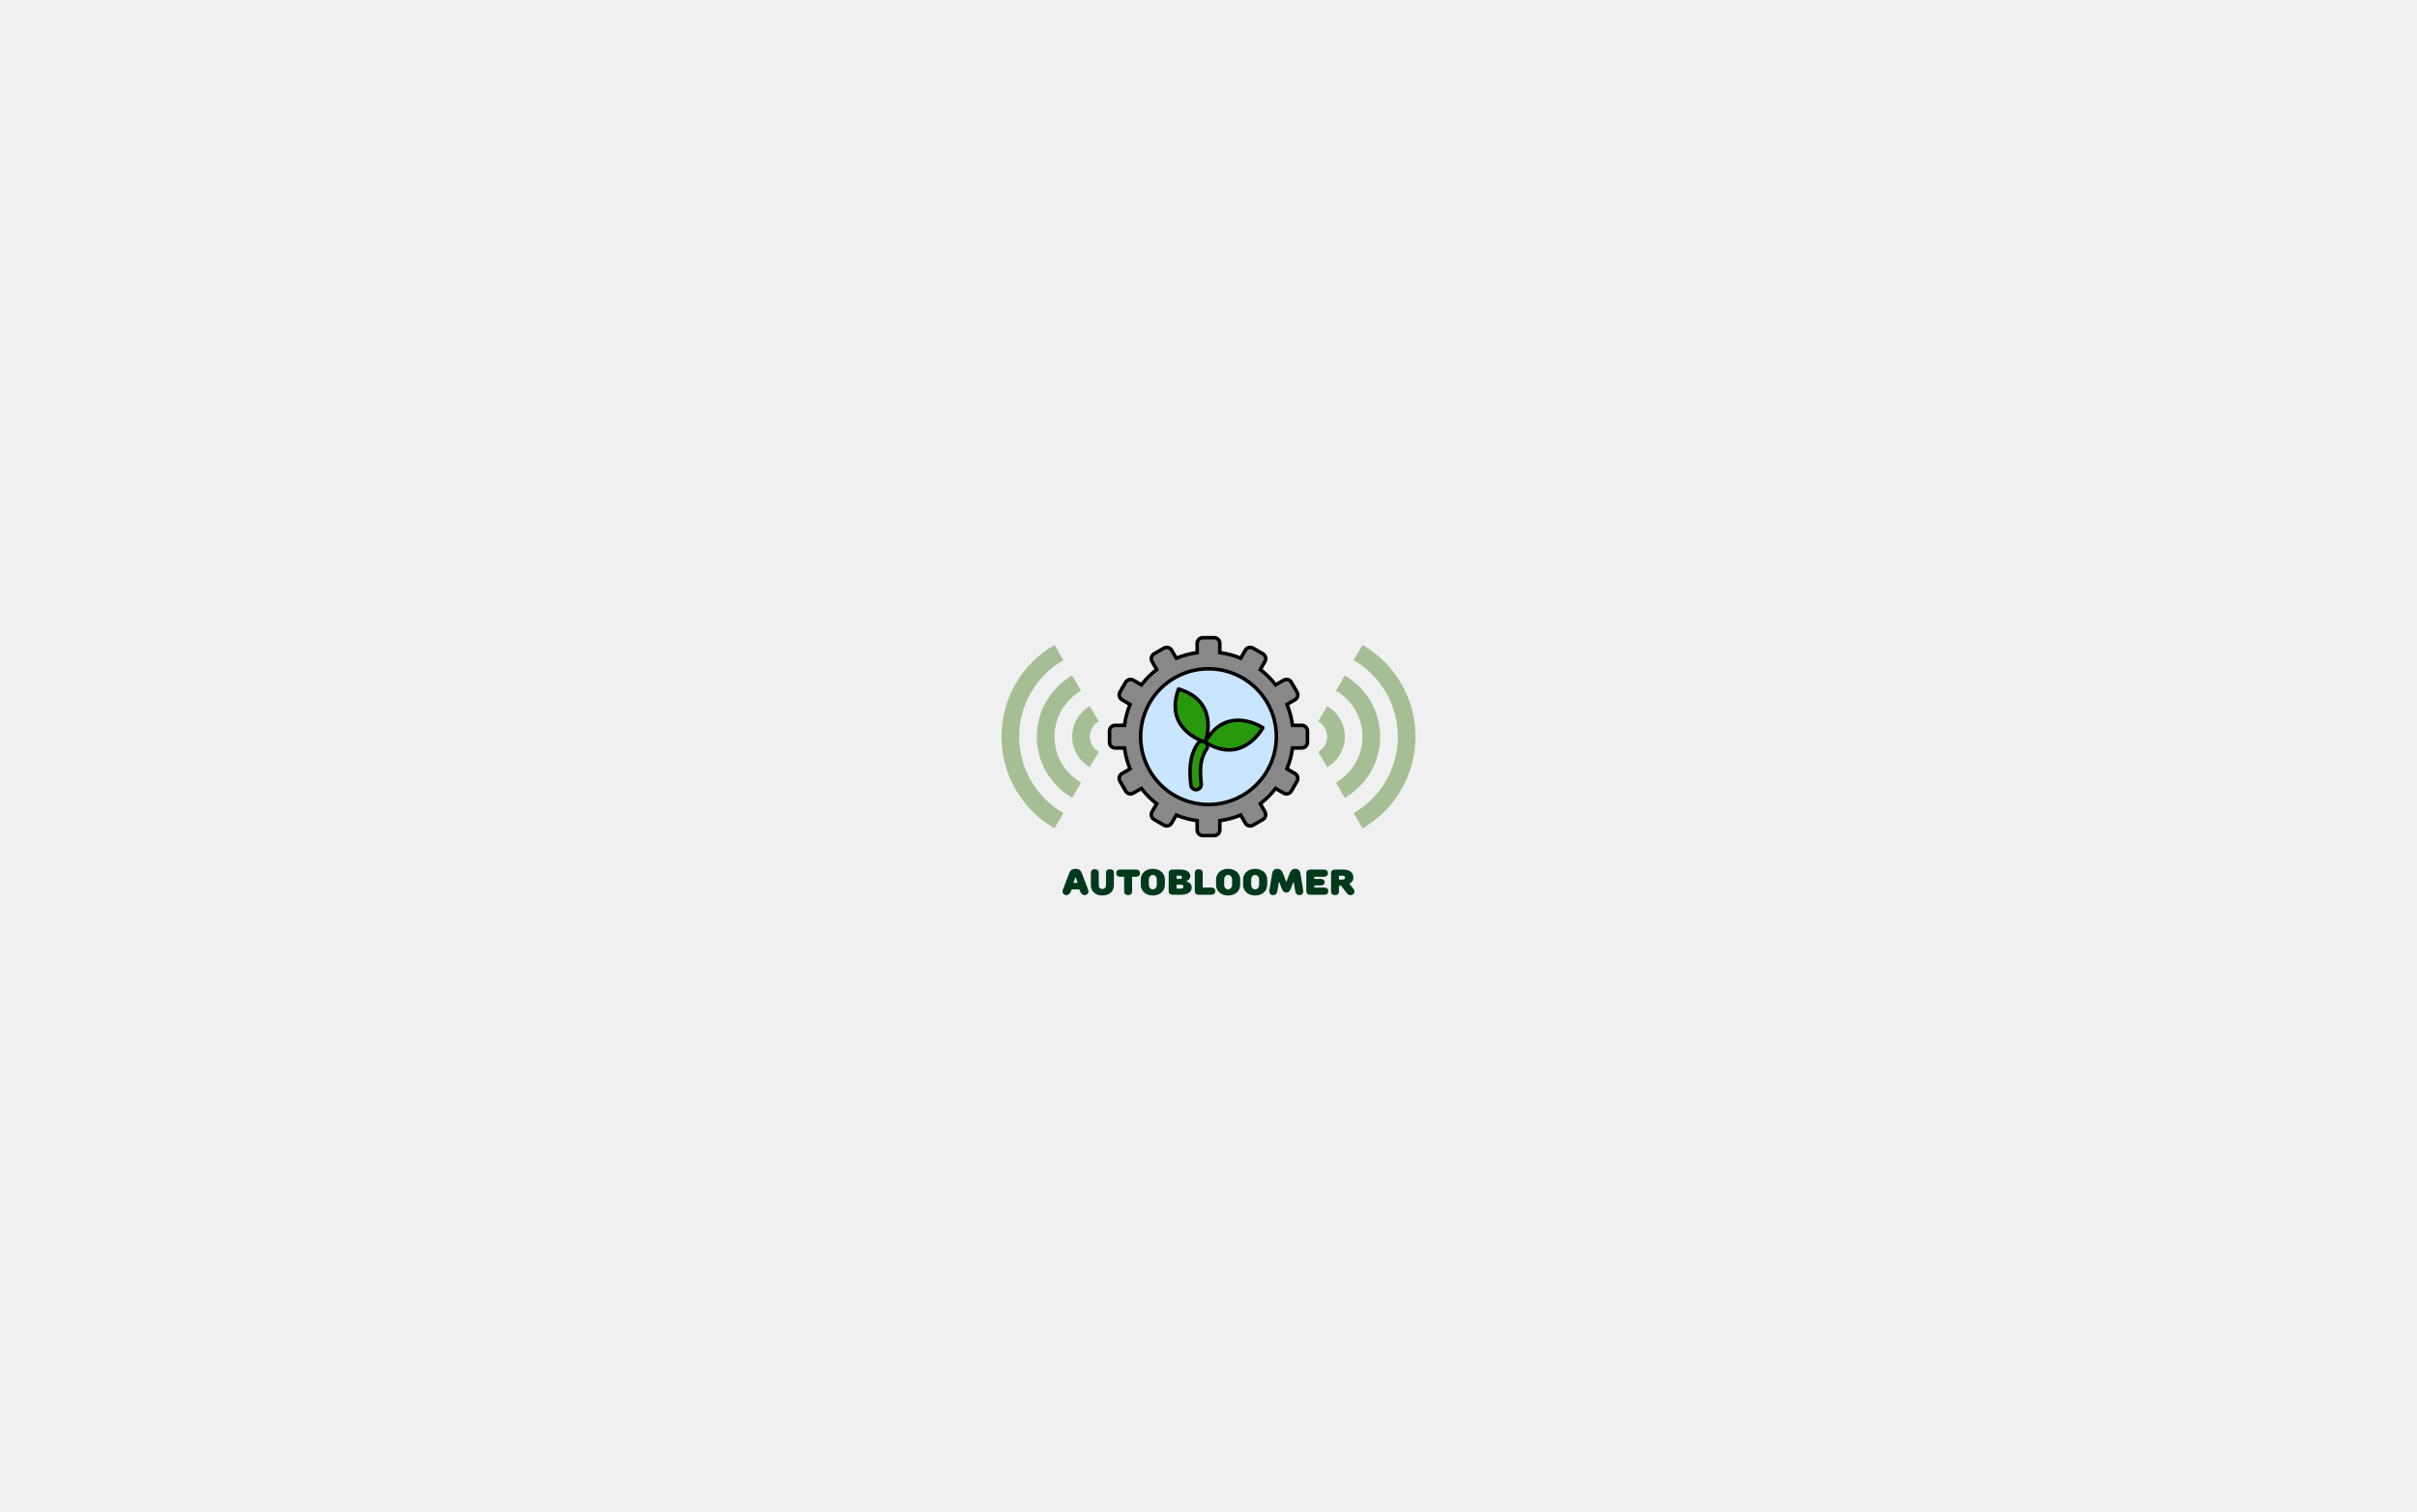
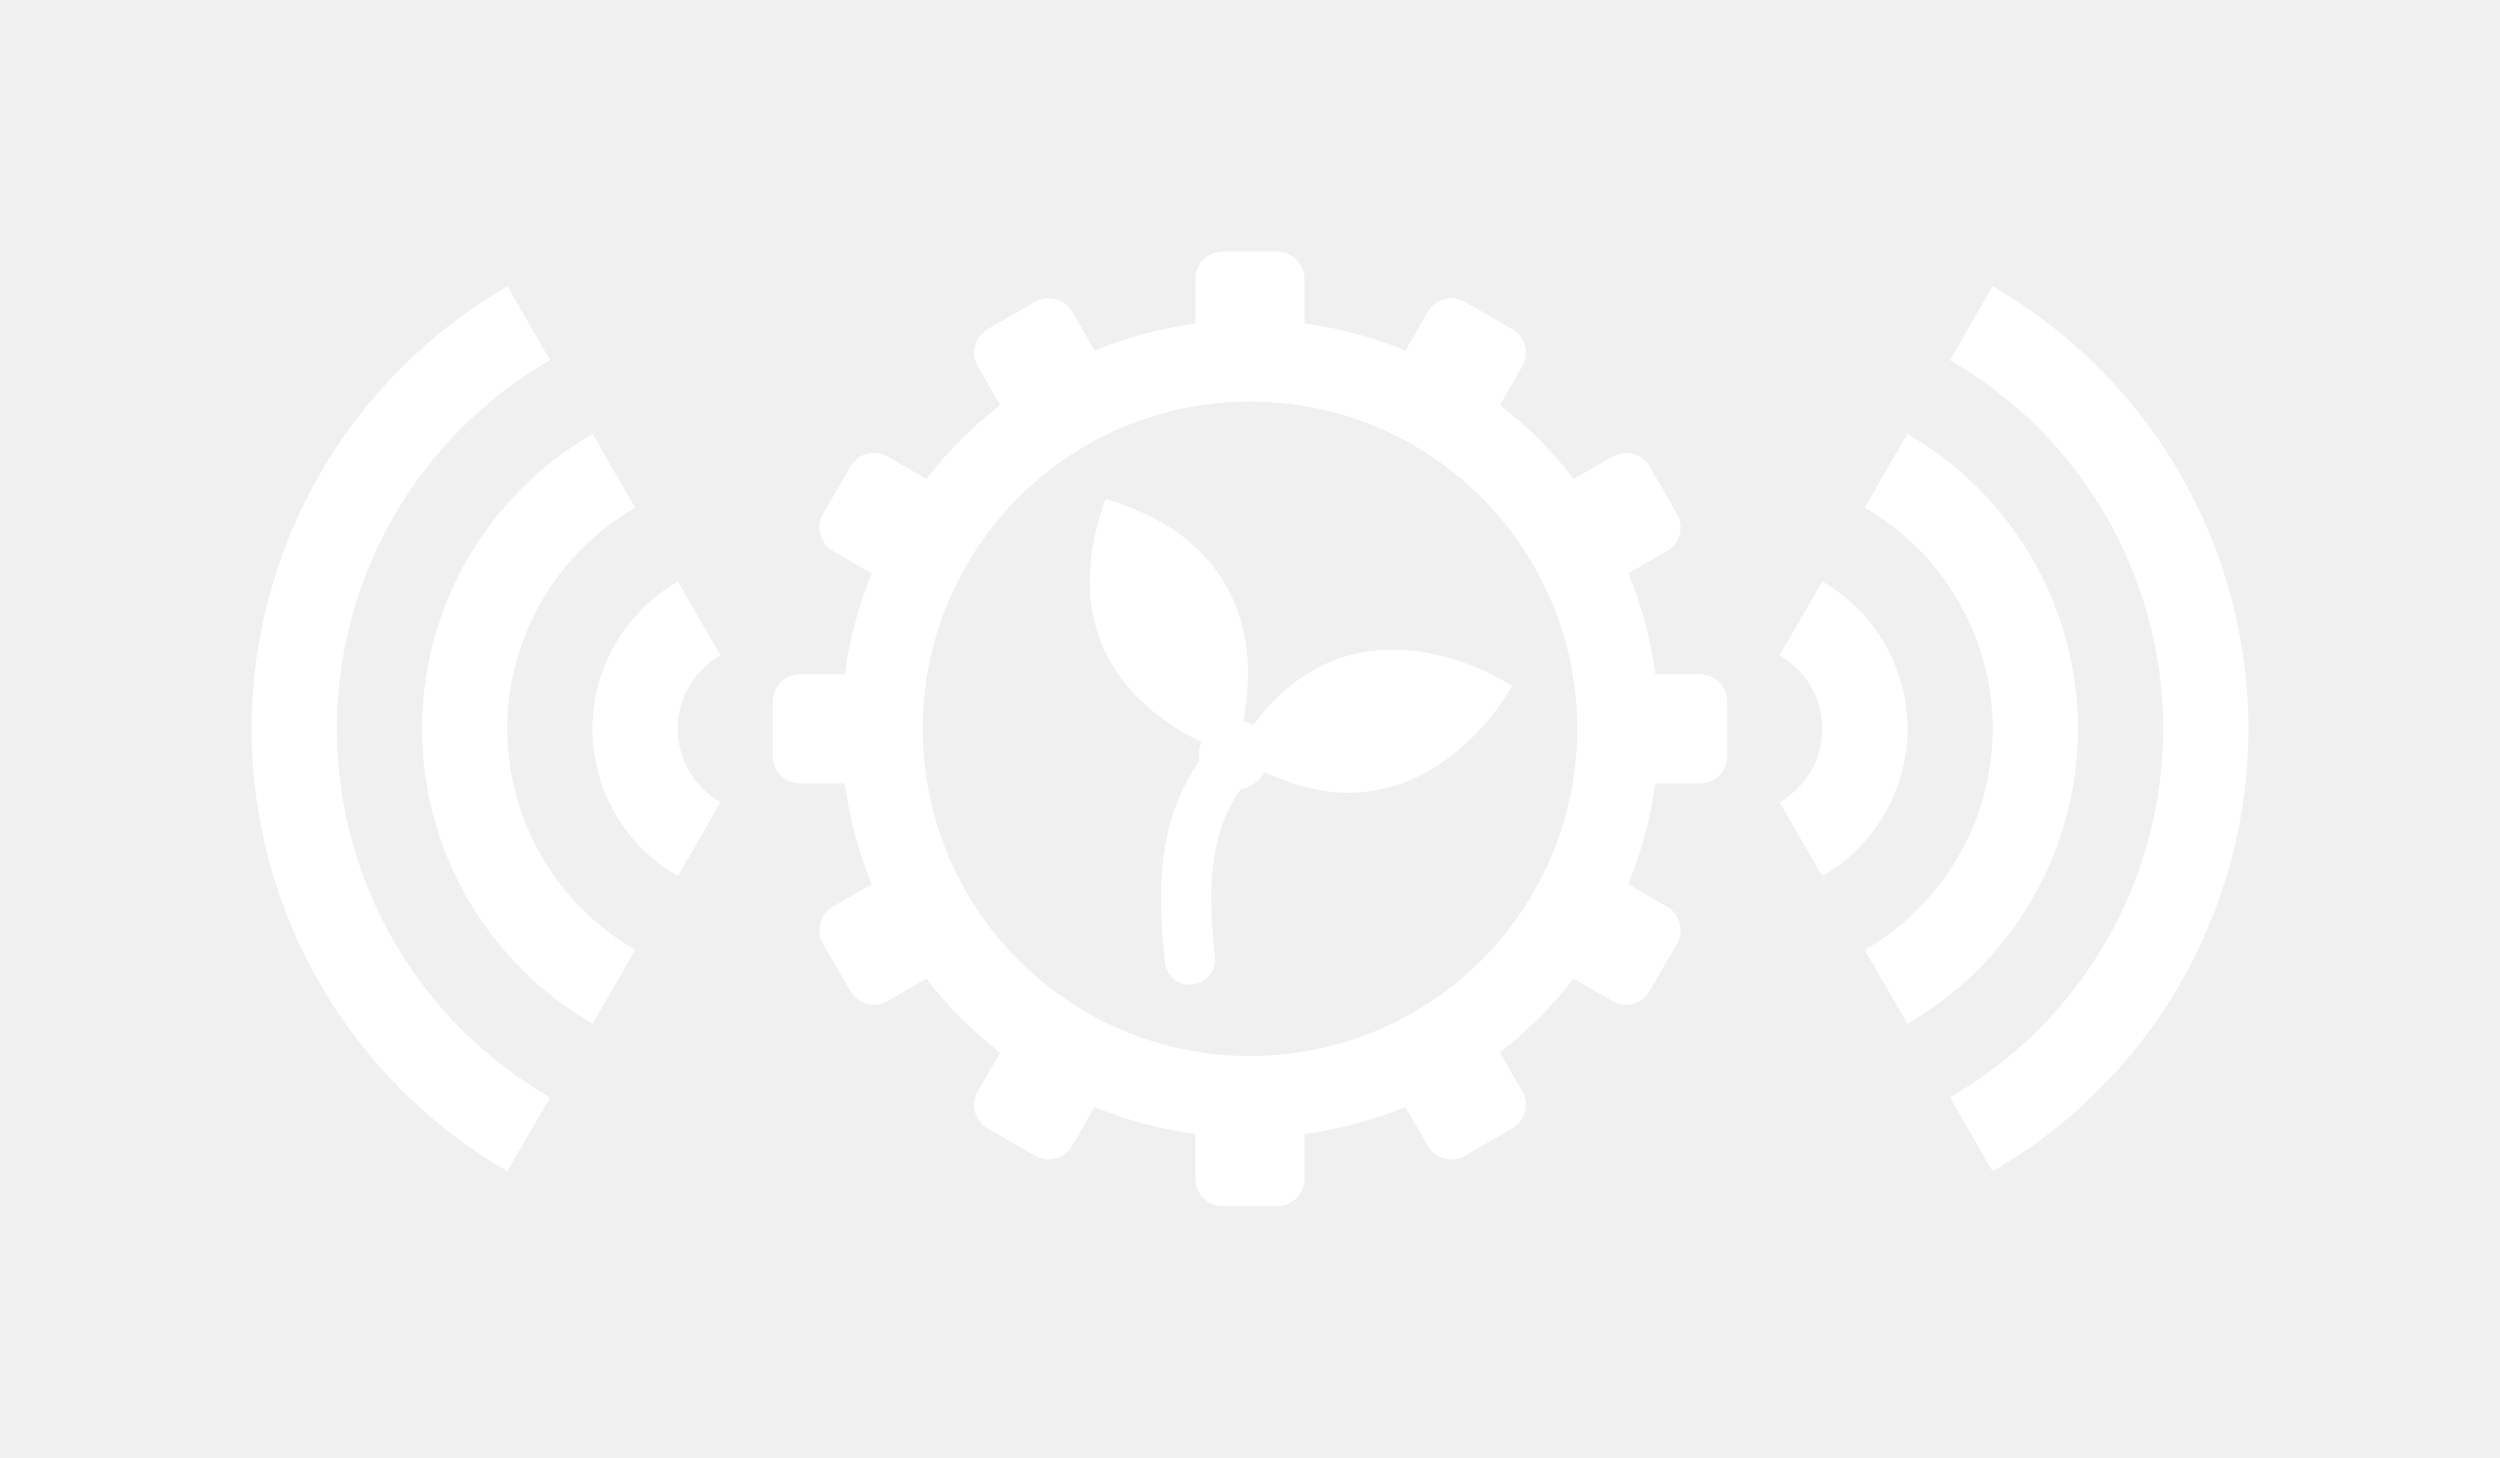
- <svg xmlns="http://www.w3.org/2000/svg" width="231.667mm" height="144.889mm" viewBox="0 0 231.667 144.889" version="1.1" id="svg22467">
+ <svg xmlns="http://www.w3.org/2000/svg" width="49.687mm" height="28.97mm" viewBox="0 0 49.687 28.97" version="1.1" id="svg22467">
  <defs id="defs22464" />
-   <g id="layer1" transform="translate(-42.43375,20.8649)">
-     <circle style="fill:#c9e5ff;fill-opacity:1;stroke:none;stroke-width:0.339;stroke-linecap:round;stroke-miterlimit:4;stroke-dasharray:none" id="path24943" cx="158.267" cy="49.745" r="7.452" />
-     <path id="rect23659" style="fill:#888888;stroke:#000000;stroke-width:0.339;stroke-linecap:round;stroke-miterlimit:4;stroke-dasharray:none" d="m 157.725,40.261 c -0.3,0 -0.542,0.242 -0.542,0.542 v 0.889 a 8.13,8.13 0 0 0 -2.004,0.537 L 154.734,41.459 c -0.15,-0.26 -0.48,-0.349 -0.74,-0.199 l -0.939,0.542 c -0.26,0.15 -0.349,0.48 -0.198,0.741 l 0.445,0.77 a 8.13,8.13 0 0 0 -1.467,1.467 l -0.77,-0.445 c -0.26,-0.15 -0.59,-0.062 -0.741,0.198 l -0.542,0.939 c -0.15,0.26 -0.062,0.59 0.198,0.741 l 0.77,0.445 a 8.13,8.13 0 0 0 -0.537,2.004 h -0.889 c -0.3,0 -0.542,0.242 -0.542,0.542 v 1.084 c 0,0.3 0.242,0.542 0.542,0.542 h 0.889 a 8.13,8.13 0 0 0 0.537,2.004 l -0.77,0.445 c -0.26,0.15 -0.349,0.48 -0.198,0.74 l 0.542,0.939 c 0.15,0.26 0.48,0.349 0.74,0.198 l 0.77,-0.445 a 8.13,8.13 0 0 0 1.467,1.467 l -0.445,0.77 c -0.15,0.26 -0.062,0.59 0.198,0.74 l 0.939,0.542 c 0.26,0.15 0.59,0.062 0.74,-0.198 l 0.445,-0.77 a 8.13,8.13 0 0 0 2.004,0.537 v 0.889 c 0,0.3 0.242,0.542 0.542,0.542 h 1.084 c 0.3,0 0.542,-0.242 0.542,-0.542 v -0.889 a 8.13,8.13 0 0 0 2.004,-0.537 l 0.445,0.77 c 0.15,0.26 0.48,0.349 0.741,0.198 l 0.939,-0.542 c 0.26,-0.15 0.348,-0.48 0.198,-0.74 l -0.445,-0.77 a 8.13,8.13 0 0 0 1.467,-1.467 l 0.77,0.445 c 0.26,0.15 0.59,0.062 0.741,-0.198 l 0.542,-0.939 c 0.15,-0.26 0.062,-0.59 -0.198,-0.74 l -0.77,-0.445 a 8.13,8.13 0 0 0 0.537,-2.004 h 0.889 c 0.3,0 0.542,-0.242 0.542,-0.542 v -1.084 c 0,-0.3 -0.242,-0.542 -0.542,-0.542 h -0.886 a 8.13,8.13 0 0 0 -0.537,-2.006 l 0.767,-0.443 c 0.26,-0.15 0.349,-0.48 0.198,-0.74 l -0.542,-0.939 c -0.15,-0.26 -0.48,-0.348 -0.74,-0.198 l -0.768,0.443 a 8.13,8.13 0 0 0 -1.468,-1.468 l 0.443,-0.768 c 0.15,-0.26 0.062,-0.59 -0.198,-0.74 l -0.939,-0.542 c -0.26,-0.15 -0.59,-0.062 -0.74,0.198 l -0.443,0.767 a 8.13,8.13 0 0 0 -2.006,-0.537 v -0.886 c 0,-0.3 -0.242,-0.542 -0.542,-0.542 z m 0.542,2.981 a 6.504,6.504 0 0 1 6.504,6.504 6.504,6.504 0 0 1 -6.504,6.504 6.504,6.504 0 0 1 -6.504,-6.504 6.504,6.504 0 0 1 6.504,-6.504 z" />
-     <g id="g8055" transform="translate(-0.1937536,-0.2884279)">
-       <path style="color:#000000;fill:#28990c;fill-opacity:1;stroke:#000000;stroke-width:0.339;stroke-linecap:round;stroke-miterlimit:4;stroke-dasharray:none;stroke-opacity:1" d="m 158.146,50.551 a 0.5,0.5 0 0 0 -0.695,0.125 c -0.867,1.249 -0.816,2.678 -0.68,3.996 a 0.5,0.5 0 0 0 0.549,0.445 0.5,0.5 0 0 0 0.445,-0.549 c -0.131,-1.268 -0.147,-2.382 0.506,-3.322 a 0.5,0.5 0 0 0 -0.125,-0.695 z" id="path7559-4" />
-       <g id="g7524" transform="rotate(33.87539,201.4812,39.55534)">
-         <g id="g15601-4-0-7" transform="matrix(0.2508811,0.2276074,-0.2276074,0.2508811,183.6633,37.66404)">
-           <path style="fill:#28990c;fill-opacity:1;stroke:#000000;stroke-width:1;stroke-linecap:round;stroke-linejoin:round;stroke-miterlimit:4;stroke-dasharray:none;stroke-opacity:1" d="m 43.464,100.774 c -8.261,-7.792 -1.561,-15.353 0,-16.797 1.561,1.444 8.261,9.005 0,16.797 z" id="path25384-4-8-0-0-3-3-4-1-0-9-6-8-8-2-5" />
-         </g>
-         <g id="g15601-0-15-5" transform="matrix(-0.1665023,0.2949974,-0.2949974,-0.1665023,203.6406,73.99972)">
-           <path style="fill:#28990c;fill-opacity:1;stroke:#000000;stroke-width:1;stroke-linecap:round;stroke-linejoin:round;stroke-miterlimit:4;stroke-dasharray:none;stroke-opacity:1" d="m 43.464,100.774 c -8.261,-7.792 -1.561,-15.353 0,-16.797 1.561,1.444 8.261,9.005 0,16.797 z" id="path25384-4-8-0-0-3-3-4-1-0-9-6-8-1-1-8" />
-         </g>
-       </g>
-     </g>
-     <g id="g34117" transform="matrix(0.3387425,0,0,0.3387425,113.7559,34.16163)" style="fill:#a5be96;fill-opacity:1">
-       <path id="path33290" style="fill:#a5be96;fill-opacity:1;stroke:none;stroke-width:11.339;stroke-linecap:round;stroke-miterlimit:4;stroke-dasharray:none;stroke-opacity:1" d="m -54.162,43.471 a 113.386,113.386 0 0 0 -56.736,98.121 113.386,113.386 0 0 0 56.736,98.121 l 9.449,-16.369 A 94.488,94.488 0 0 1 -92.002,141.592 94.488,94.488 0 0 1 -44.713,59.84 Z" transform="matrix(0.2645833,0,0,0.2645833,102.1624,8.541628)" />
-       <path id="path33462" style="fill:#a5be96;fill-opacity:1;stroke:none;stroke-width:11.339;stroke-linecap:round;stroke-miterlimit:4;stroke-dasharray:none;stroke-opacity:1" d="m -35.266,76.199 a 75.591,75.591 0 0 0 -37.836,65.393 75.591,75.591 0 0 0 37.836,65.393 l 9.447,-16.363 A 56.693,56.693 0 0 1 -54.207,141.592 56.693,56.693 0 0 1 -25.82,92.562 Z" transform="matrix(0.2645833,0,0,0.2645833,102.1624,8.541628)" />
-       <path id="path33672" style="fill:#a5be96;fill-opacity:1;stroke:none;stroke-width:11.339;stroke-linecap:round;stroke-miterlimit:4;stroke-dasharray:none;stroke-opacity:1" d="m -16.367,108.936 a 37.795,37.795 0 0 0 -18.941,32.656 37.795,37.795 0 0 0 18.941,32.656 l 9.447,-16.359 a 18.898,18.898 0 0 1 -9.492,-16.297 18.898,18.898 0 0 1 9.492,-16.297 z" transform="matrix(0.2645833,0,0,0.2645833,102.1624,8.541628)" />
-     </g>
-     <g id="g34117-3" transform="matrix(-0.3387425,0,0,0.3387425,202.7782,34.16163)" style="fill:#a5be96;fill-opacity:1">
-       <path id="path33290-4" style="fill:#a5be96;fill-opacity:1;stroke:none;stroke-width:11.339;stroke-linecap:round;stroke-miterlimit:4;stroke-dasharray:none;stroke-opacity:1" d="m -54.162,43.471 a 113.386,113.386 0 0 0 -56.736,98.121 113.386,113.386 0 0 0 56.736,98.121 l 9.449,-16.369 A 94.488,94.488 0 0 1 -92.002,141.592 94.488,94.488 0 0 1 -44.713,59.84 Z" transform="matrix(0.2645833,0,0,0.2645833,102.1624,8.541628)" />
-       <path id="path33462-2" style="fill:#a5be96;fill-opacity:1;stroke:none;stroke-width:11.339;stroke-linecap:round;stroke-miterlimit:4;stroke-dasharray:none;stroke-opacity:1" d="m -35.266,76.199 a 75.591,75.591 0 0 0 -37.836,65.393 75.591,75.591 0 0 0 37.836,65.393 l 9.447,-16.363 A 56.693,56.693 0 0 1 -54.207,141.592 56.693,56.693 0 0 1 -25.82,92.562 Z" transform="matrix(0.2645833,0,0,0.2645833,102.1624,8.541628)" />
-       <path id="path33672-7" style="fill:#a5be96;fill-opacity:1;stroke:none;stroke-width:11.339;stroke-linecap:round;stroke-miterlimit:4;stroke-dasharray:none;stroke-opacity:1" d="m -16.367,108.936 a 37.795,37.795 0 0 0 -18.941,32.656 37.795,37.795 0 0 0 18.941,32.656 l 9.447,-16.359 a 18.898,18.898 0 0 1 -9.492,-16.297 18.898,18.898 0 0 1 9.492,-16.297 z" transform="matrix(0.2645833,0,0,0.2645833,102.1624,8.541628)" />
-     </g>
-     <path d="m 145.313,63.762 0.19,-0.518 h 0.035 l 0.19,0.518 z m -0.155,0.622 h 0.725 l 0.086,0.207 c 0.086,0.207 0.224,0.345 0.414,0.345 0.224,0 0.38,-0.155 0.38,-0.345 0,-0.104 -0.086,-0.311 -0.086,-0.311 l -0.553,-1.451 c -0.1,-0.259 -0.259,-0.414 -0.604,-0.414 -0.345,0 -0.501,0.155 -0.604,0.414 l -0.553,1.451 c 0,0 -0.086,0.207 -0.086,0.311 0,0.19 0.155,0.345 0.38,0.345 0.19,0 0.328,-0.138 0.414,-0.345 z" id="path32156" style="font-weight:bold;font-size:11.289px;line-height:1.25;font-family:'Rounds Black';-inkscape-font-specification:'Rounds Black,  Bold';fill:#00391b;fill-opacity:1;stroke:none;stroke-width:0.153;stroke-miterlimit:4;stroke-dasharray:none;stroke-opacity:1" />
-     <path d="m 148.096,64.97 c 0.691,0 1.105,-0.414 1.105,-1.002 v -1.174 c 0,-0.207 -0.138,-0.345 -0.38,-0.345 -0.242,0 -0.38,0.138 -0.38,0.345 v 1.174 c 0,0.242 -0.138,0.38 -0.345,0.38 -0.207,0 -0.345,-0.138 -0.345,-0.38 v -1.174 c 0,-0.207 -0.138,-0.345 -0.38,-0.345 -0.242,0 -0.38,0.138 -0.38,0.345 v 1.174 c 0,0.587 0.414,1.002 1.105,1.002 z" id="path32158" style="font-weight:bold;font-size:11.289px;line-height:1.25;font-family:'Rounds Black';-inkscape-font-specification:'Rounds Black,  Bold';fill:#00391b;fill-opacity:1;stroke:none;stroke-width:0.153;stroke-miterlimit:4;stroke-dasharray:none;stroke-opacity:1" />
-     <path d="m 150.184,63.175 v 1.416 c 0,0.207 0.138,0.345 0.38,0.345 0.242,0 0.38,-0.138 0.38,-0.345 v -1.416 h 0.38 c 0.242,0 0.38,-0.138 0.38,-0.345 0,-0.207 -0.138,-0.345 -0.38,-0.345 h -1.52 c -0.242,0 -0.38,0.138 -0.38,0.345 0,0.207 0.138,0.345 0.38,0.345 z" id="path32160" style="font-weight:bold;font-size:11.289px;line-height:1.25;font-family:'Rounds Black';-inkscape-font-specification:'Rounds Black,  Bold';fill:#00391b;fill-opacity:1;stroke:none;stroke-width:0.153;stroke-miterlimit:4;stroke-dasharray:none;stroke-opacity:1" />
-     <path d="m 154.088,63.451 c 0,-0.587 -0.449,-1.036 -1.157,-1.036 -0.708,0 -1.157,0.449 -1.157,1.036 v 0.484 c 0,0.587 0.449,1.036 1.157,1.036 0.708,0 1.157,-0.449 1.157,-1.036 z m -0.777,0.484 c 0,0.276 -0.173,0.449 -0.38,0.449 -0.207,0 -0.38,-0.173 -0.38,-0.449 v -0.484 c 0,-0.276 0.173,-0.449 0.38,-0.449 0.207,0 0.38,0.173 0.38,0.449 z" id="path32162" style="font-weight:bold;font-size:11.289px;line-height:1.25;font-family:'Rounds Black';-inkscape-font-specification:'Rounds Black,  Bold';fill:#00391b;fill-opacity:1;stroke:none;stroke-width:0.153;stroke-miterlimit:4;stroke-dasharray:none;stroke-opacity:1" />
-     <path d="m 155.211,63.071 h 0.311 c 0.138,0 0.207,0.069 0.207,0.155 0,0.086 -0.069,0.155 -0.207,0.155 h -0.311 z m 0,0.863 h 0.414 c 0.155,0 0.242,0.086 0.242,0.19 0,0.104 -0.086,0.19 -0.242,0.19 h -0.414 z m -0.38,-1.451 c -0.242,0 -0.376,0.138 -0.38,0.345 v 1.727 c 0,0.207 0.138,0.345 0.38,0.345 h 0.794 c 0.725,0 1.036,-0.311 1.036,-0.708 0,-0.466 -0.518,-0.57 -0.518,-0.57 v -0.035 c 0,0 0.38,-0.104 0.38,-0.466 0,-0.363 -0.276,-0.639 -1.002,-0.639 z" id="path32164" style="font-weight:bold;font-size:11.289px;line-height:1.25;font-family:'Rounds Black';-inkscape-font-specification:'Rounds Black,  Bold';fill:#00391b;fill-opacity:1;stroke:none;stroke-width:0.153;stroke-miterlimit:4;stroke-dasharray:none;stroke-opacity:1" />
-     <path d="m 157.713,64.211 v -1.416 c 0,-0.207 -0.138,-0.345 -0.38,-0.345 -0.242,0 -0.38,0.138 -0.38,0.345 v 1.761 c 0,0.207 0.138,0.345 0.38,0.345 h 1.209 c 0.242,0 0.38,-0.138 0.38,-0.345 0,-0.207 -0.138,-0.345 -0.38,-0.345 z" id="path32166" style="font-weight:bold;font-size:11.289px;line-height:1.25;font-family:'Rounds Black';-inkscape-font-specification:'Rounds Black,  Bold';fill:#00391b;fill-opacity:1;stroke:none;stroke-width:0.153;stroke-miterlimit:4;stroke-dasharray:none;stroke-opacity:1" />
-     <path d="m 161.306,63.451 c 0,-0.587 -0.449,-1.036 -1.157,-1.036 -0.708,0 -1.157,0.449 -1.157,1.036 v 0.484 c 0,0.587 0.449,1.036 1.157,1.036 0.708,0 1.157,-0.449 1.157,-1.036 z m -0.777,0.484 c 0,0.276 -0.173,0.449 -0.38,0.449 -0.207,0 -0.38,-0.173 -0.38,-0.449 v -0.484 c 0,-0.276 0.173,-0.449 0.38,-0.449 0.207,0 0.38,0.173 0.38,0.449 z" id="path32168" style="font-weight:bold;font-size:11.289px;line-height:1.25;font-family:'Rounds Black';-inkscape-font-specification:'Rounds Black,  Bold';fill:#00391b;fill-opacity:1;stroke:none;stroke-width:0.153;stroke-miterlimit:4;stroke-dasharray:none;stroke-opacity:1" />
-     <path d="m 163.896,63.451 c 0,-0.587 -0.449,-1.036 -1.157,-1.036 -0.708,0 -1.157,0.449 -1.157,1.036 v 0.484 c 0,0.587 0.449,1.036 1.157,1.036 0.708,0 1.157,-0.449 1.157,-1.036 z m -0.777,0.484 c 0,0.276 -0.173,0.449 -0.38,0.449 -0.207,0 -0.38,-0.173 -0.38,-0.449 v -0.484 c 0,-0.276 0.173,-0.449 0.38,-0.449 0.207,0 0.38,0.173 0.38,0.449 z" id="path32170" style="font-weight:bold;font-size:11.289px;line-height:1.25;font-family:'Rounds Black';-inkscape-font-specification:'Rounds Black,  Bold';fill:#00391b;fill-opacity:1;stroke:none;stroke-width:0.153;stroke-miterlimit:4;stroke-dasharray:none;stroke-opacity:1" />
-     <path d="m 165.726,64.694 c 0.207,0 0.328,-0.121 0.414,-0.345 l 0.259,-0.656 h 0.035 l 0.155,0.898 c 0.035,0.207 0.173,0.345 0.397,0.345 0.224,0 0.363,-0.138 0.363,-0.345 0,-0.138 -0.035,-0.311 -0.035,-0.311 l -0.242,-1.451 c -0.038,-0.242 -0.207,-0.414 -0.501,-0.414 -0.259,0 -0.418,0.155 -0.518,0.414 l -0.311,0.808 h -0.035 l -0.311,-0.808 c -0.104,-0.259 -0.259,-0.414 -0.518,-0.414 -0.294,0 -0.459,0.173 -0.501,0.414 l -0.242,1.451 c 0,0 -0.035,0.173 -0.035,0.311 0,0.207 0.138,0.345 0.363,0.345 0.224,0 0.363,-0.138 0.397,-0.345 l 0.155,-0.898 h 0.035 l 0.259,0.656 c 0.083,0.224 0.207,0.345 0.414,0.345 z" id="path32172" style="font-weight:bold;font-size:11.289px;line-height:1.25;font-family:'Rounds Black';-inkscape-font-specification:'Rounds Black,  Bold';fill:#00391b;fill-opacity:1;stroke:none;stroke-width:0.153;stroke-miterlimit:4;stroke-dasharray:none;stroke-opacity:1" />
-     <path d="m 169.337,63.175 c 0.242,0 0.38,-0.138 0.38,-0.345 0,-0.207 -0.138,-0.345 -0.38,-0.345 h -1.312 c -0.242,0 -0.38,0.138 -0.38,0.345 v 1.727 c 0,0.207 0.138,0.345 0.38,0.345 h 1.347 c 0.242,0 0.38,-0.138 0.38,-0.345 0,-0.207 -0.138,-0.345 -0.38,-0.345 h -0.967 v -0.207 h 0.656 c 0.207,0 0.345,-0.138 0.345,-0.311 0,-0.173 -0.138,-0.311 -0.345,-0.311 h -0.656 v -0.207 z" id="path32174" style="font-weight:bold;font-size:11.289px;line-height:1.25;font-family:'Rounds Black';-inkscape-font-specification:'Rounds Black,  Bold';fill:#00391b;fill-opacity:1;stroke:none;stroke-width:0.153;stroke-miterlimit:4;stroke-dasharray:none;stroke-opacity:1" />
-     <path d="m 170.979,64.038 0.553,0.725 c 0,0 0.138,0.173 0.311,0.173 0.276,0 0.414,-0.138 0.414,-0.345 0,-0.138 -0.138,-0.311 -0.138,-0.311 l -0.345,-0.414 v -0.035 c 0,0 0.38,-0.138 0.38,-0.57 0,-0.466 -0.311,-0.777 -1.036,-0.777 h -0.725 c -0.242,0 -0.38,0.138 -0.38,0.345 v 1.761 c 0,0.207 0.138,0.345 0.38,0.345 0.242,0 0.38,-0.138 0.38,-0.345 V 64.038 Z M 170.772,63.451 v -0.38 h 0.345 c 0.155,0 0.242,0.086 0.242,0.19 0,0.104 -0.086,0.19 -0.242,0.19 z" id="path32176" style="font-weight:bold;font-size:11.289px;line-height:1.25;font-family:'Rounds Black';-inkscape-font-specification:'Rounds Black,  Bold';fill:#00391b;fill-opacity:1;stroke:none;stroke-width:0.153;stroke-miterlimit:4;stroke-dasharray:none;stroke-opacity:1" />
+   <g id="layer1" transform="translate(-138.5626,-31.67925)">
+     <path id="rect23659" style="fill:#ffffff;fill-opacity:1;stroke:none;stroke-width:0;stroke-linecap:round;stroke-miterlimit:4;stroke-dasharray:none" d="m 162.864,36.679 c -0.3,0 -0.542,0.242 -0.542,0.542 V 38.111 a 8.13,8.13 0 0 0 -2.004,0.537 l -0.445,-0.77 c -0.15,-0.26 -0.48,-0.349 -0.74,-0.199 l -0.939,0.542 c -0.26,0.15 -0.349,0.48 -0.198,0.741 l 0.445,0.77 a 8.13,8.13 0 0 0 -1.467,1.467 l -0.77,-0.445 c -0.26,-0.15 -0.59,-0.062 -0.741,0.198 l -0.542,0.939 c -0.15,0.26 -0.062,0.59 0.198,0.741 l 0.77,0.445 a 8.13,8.13 0 0 0 -0.537,2.004 h -0.889 c -0.3,0 -0.542,0.242 -0.542,0.542 v 1.084 c 0,0.3 0.242,0.542 0.542,0.542 h 0.889 a 8.13,8.13 0 0 0 0.537,2.004 l -0.77,0.445 c -0.26,0.15 -0.349,0.48 -0.198,0.74 l 0.542,0.939 c 0.15,0.26 0.48,0.349 0.74,0.198 l 0.77,-0.445 a 8.13,8.13 0 0 0 1.467,1.467 l -0.445,0.77 c -0.15,0.26 -0.062,0.59 0.198,0.74 l 0.939,0.542 c 0.26,0.15 0.59,0.062 0.74,-0.198 l 0.445,-0.77 a 8.13,8.13 0 0 0 2.004,0.537 v 0.889 c 0,0.3 0.242,0.542 0.542,0.542 h 1.084 c 0.3,0 0.542,-0.242 0.542,-0.542 v -0.889 a 8.13,8.13 0 0 0 2.004,-0.537 l 0.445,0.77 c 0.15,0.26 0.48,0.349 0.741,0.198 l 0.939,-0.542 c 0.26,-0.15 0.348,-0.48 0.198,-0.74 l -0.445,-0.77 a 8.13,8.13 0 0 0 1.467,-1.467 l 0.77,0.445 c 0.26,0.15 0.59,0.062 0.741,-0.198 l 0.542,-0.939 c 0.15,-0.26 0.062,-0.59 -0.198,-0.74 l -0.77,-0.445 a 8.13,8.13 0 0 0 0.537,-2.004 h 0.889 c 0.3,0 0.542,-0.242 0.542,-0.542 v -1.084 c 0,-0.3 -0.242,-0.542 -0.542,-0.542 h -0.886 a 8.13,8.13 0 0 0 -0.537,-2.006 l 0.767,-0.443 c 0.26,-0.15 0.349,-0.48 0.198,-0.74 l -0.542,-0.939 c -0.15,-0.26 -0.48,-0.348 -0.74,-0.198 l -0.768,0.443 a 8.13,8.13 0 0 0 -1.468,-1.468 l 0.443,-0.768 c 0.15,-0.26 0.062,-0.59 -0.198,-0.74 l -0.939,-0.542 c -0.26,-0.15 -0.59,-0.062 -0.74,0.198 l -0.443,0.767 a 8.13,8.13 0 0 0 -2.006,-0.537 v -0.886 c 0,-0.3 -0.242,-0.542 -0.542,-0.542 z m 0.542,2.981 a 6.504,6.504 0 0 1 6.504,6.504 6.504,6.504 0 0 1 -6.504,6.504 6.504,6.504 0 0 1 -6.504,-6.504 6.504,6.504 0 0 1 6.504,-6.504 z" />
+     <path id="path7559-4" style="color:#000000;fill:#ffffff;fill-opacity:1;stroke:none;stroke-width:0;stroke-linecap:round;stroke-miterlimit:4;stroke-dasharray:none;stroke-opacity:1" d="m 160.536,41.597 c -1.054,2.897 0.778,4.288 1.904,4.829 a 0.7,0.7 0 0 0 -0.049,0.255 0.7,0.7 0 0 0 0.01,0.118 0.5,0.5 0 0 0 -0.006,0.007 c -0.867,1.249 -0.816,2.678 -0.68,3.996 a 0.5,0.5 0 0 0 0.549,0.445 0.5,0.5 0 0 0 0.445,-0.549 c -0.131,-1.268 -0.147,-2.382 0.506,-3.322 a 0.5,0.5 0 0 0 0.006,-0.008 0.7,0.7 0 0 0 0.48,-0.344 c 2.869,1.383 4.588,-1.121 4.913,-1.711 -0.563,-0.37 -3.252,-1.783 -5.144,0.779 a 0.7,0.7 0 0 0 -0.195,-0.087 c 0.238,-1.226 0.215,-3.526 -2.739,-4.409 z" />
+     <path id="path33290" style="fill:#ffffff;fill-opacity:1;stroke:none;stroke-width:0;stroke-linecap:round;stroke-miterlimit:4;stroke-dasharray:none;stroke-opacity:1" d="m 148.648,37.37 a 10.162,10.162 0 0 0 -5.085,8.794 10.162,10.162 0 0 0 5.085,8.794 l 0.847,-1.467 a 8.469,8.469 0 0 1 -4.238,-7.327 8.469,8.469 0 0 1 4.238,-7.327 z" />
+     <path id="path33462" style="fill:#ffffff;fill-opacity:1;stroke:none;stroke-width:0;stroke-linecap:round;stroke-miterlimit:4;stroke-dasharray:none;stroke-opacity:1" d="m 150.341,40.303 a 6.775,6.775 0 0 0 -3.391,5.861 6.775,6.775 0 0 0 3.391,5.861 l 0.847,-1.467 a 5.081,5.081 0 0 1 -2.544,-4.394 5.081,5.081 0 0 1 2.544,-4.394 z" />
+     <path id="path33672" style="fill:#ffffff;fill-opacity:1;stroke:none;stroke-width:0;stroke-linecap:round;stroke-miterlimit:4;stroke-dasharray:none;stroke-opacity:1" d="m 152.035,43.237 a 3.387,3.387 0 0 0 -1.698,2.927 3.387,3.387 0 0 0 1.698,2.927 l 0.847,-1.466 a 1.694,1.694 0 0 1 -0.851,-1.461 1.694,1.694 0 0 1 0.851,-1.461 z" />
+     <path id="path33290-4" style="fill:#ffffff;fill-opacity:1;stroke:none;stroke-width:0;stroke-linecap:round;stroke-miterlimit:4;stroke-dasharray:none;stroke-opacity:1" d="m 178.165,37.37 a 10.162,10.162 0 0 1 5.085,8.794 10.162,10.162 0 0 1 -5.085,8.794 l -0.847,-1.467 a 8.469,8.469 0 0 0 4.238,-7.327 8.469,8.469 0 0 0 -4.238,-7.327 z" />
+     <path id="path33462-2" style="fill:#ffffff;fill-opacity:1;stroke:none;stroke-width:0;stroke-linecap:round;stroke-miterlimit:4;stroke-dasharray:none;stroke-opacity:1" d="m 176.471,40.303 a 6.775,6.775 0 0 1 3.391,5.861 6.775,6.775 0 0 1 -3.391,5.861 l -0.847,-1.467 a 5.081,5.081 0 0 0 2.544,-4.394 5.081,5.081 0 0 0 -2.544,-4.394 z" />
+     <path id="path33672-7" style="fill:#ffffff;fill-opacity:1;stroke:none;stroke-width:0;stroke-linecap:round;stroke-miterlimit:4;stroke-dasharray:none;stroke-opacity:1" d="m 174.778,43.237 a 3.387,3.387 0 0 1 1.698,2.927 3.387,3.387 0 0 1 -1.698,2.927 l -0.847,-1.466 a 1.694,1.694 0 0 0 0.851,-1.461 1.694,1.694 0 0 0 -0.851,-1.461 z" />
  </g>
</svg>
